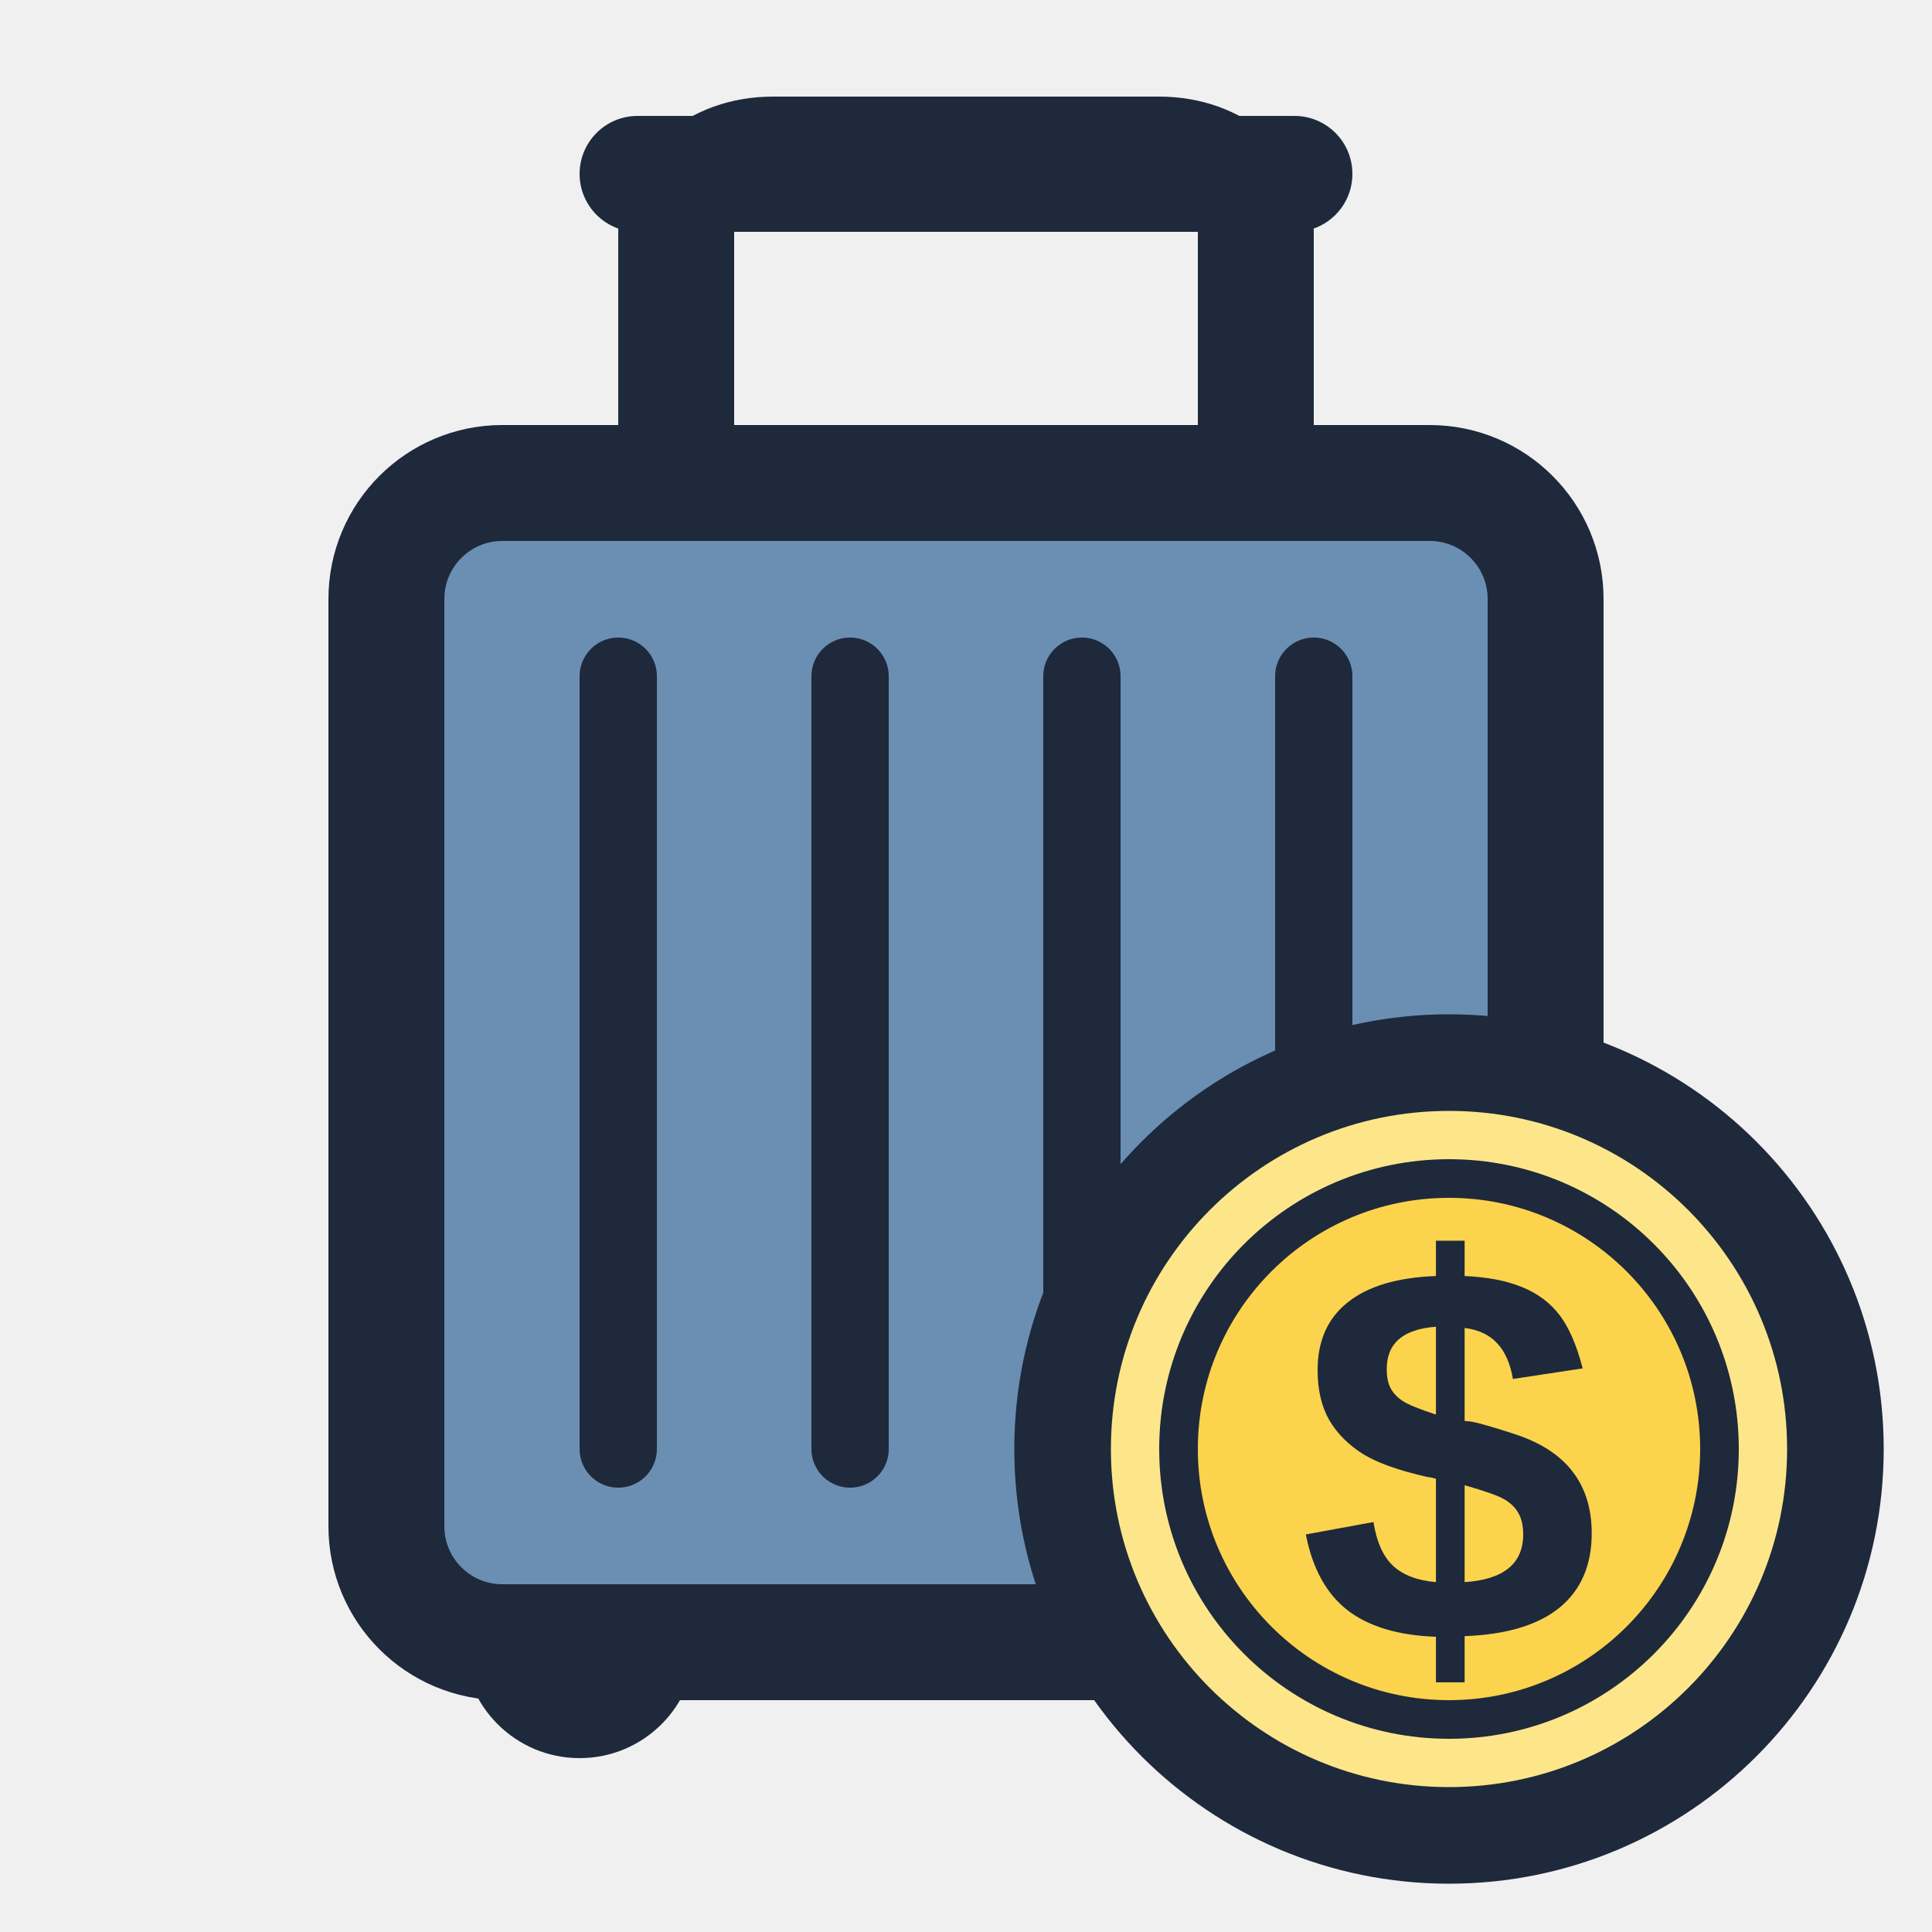
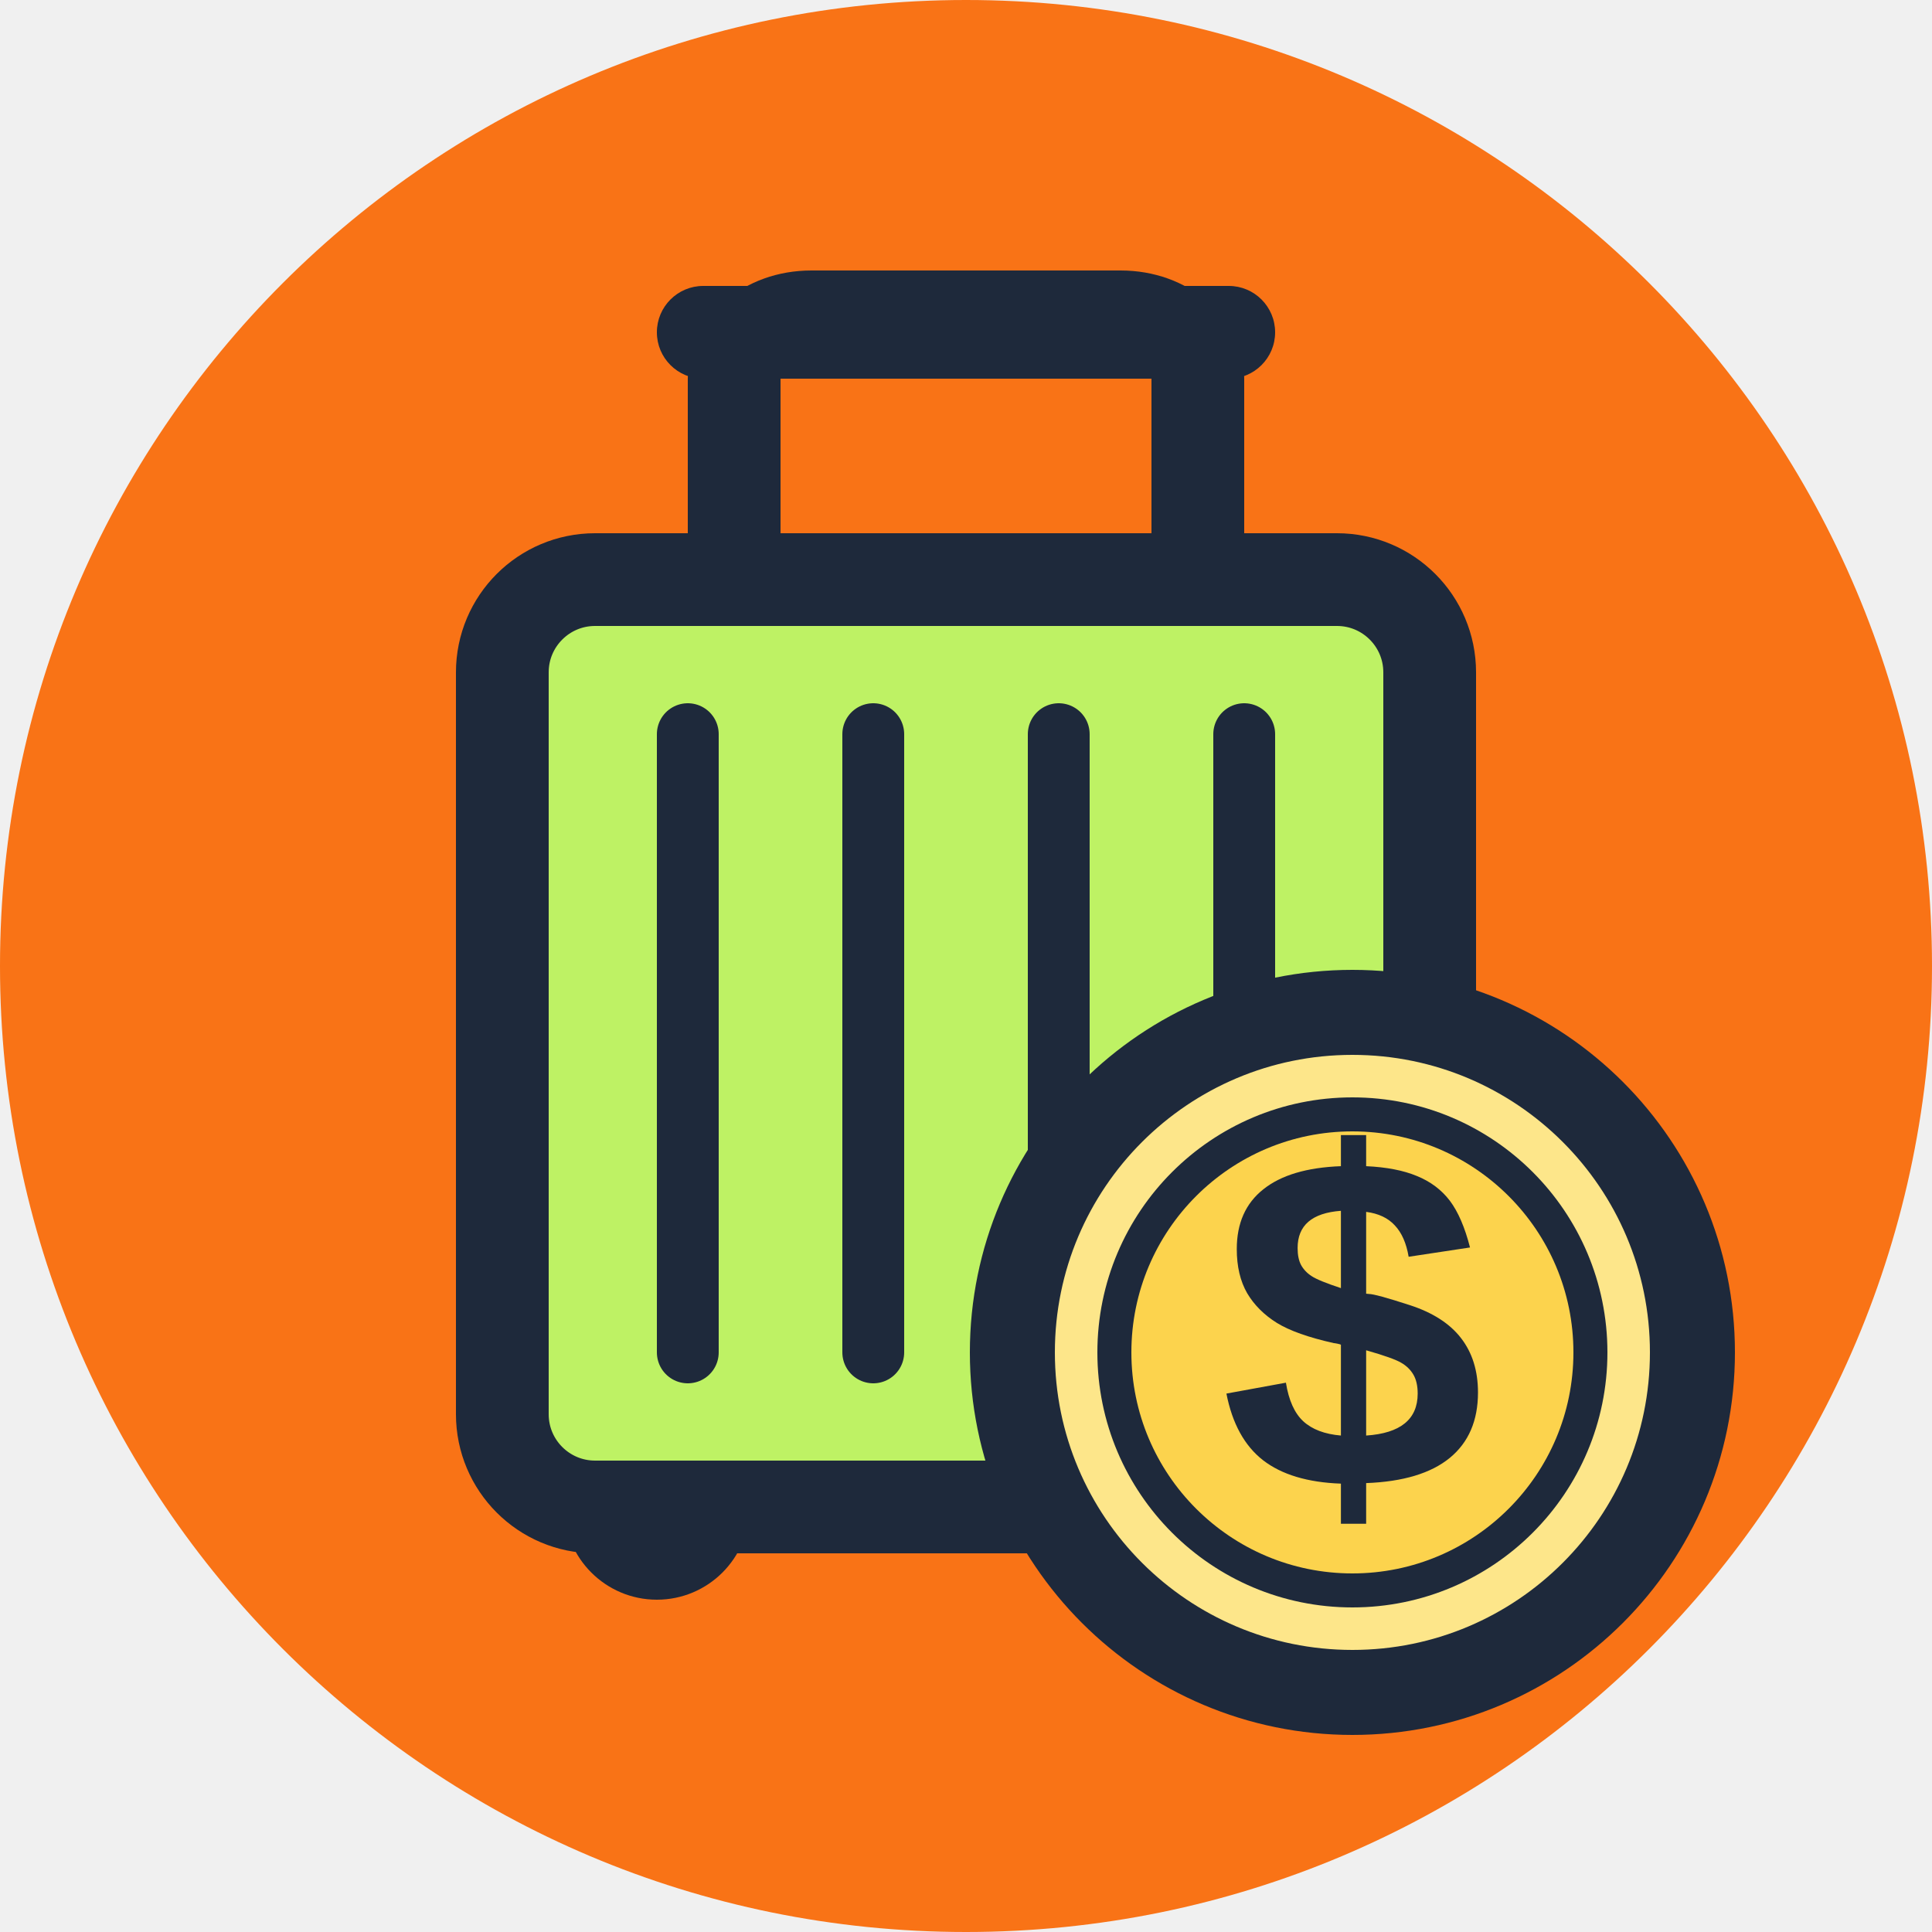
<svg xmlns="http://www.w3.org/2000/svg" viewBox="0 0 100 100">
-   <path d="M 35 25 L 35 12 C 35 10 37 8 40 8 L 60 8 C 63 8 65 10 65 12 L 65 25" fill="none" stroke="#1e293b" stroke-width="6" stroke-linecap="round" stroke-linejoin="round" />
-   <rect x="30" y="6" width="40" height="6" rx="3" fill="#1e293b" />
-   <circle cx="30" cy="85" r="6" fill="#1e293b" />
-   <circle cx="70" cy="85" r="6" fill="#1e293b" />
-   <rect x="20" y="25" width="60" height="60" rx="6" fill="#6b8eb3" stroke="#1e293b" stroke-width="6" stroke-linejoin="round" />
-   <line x1="32" y1="35" x2="32" y2="75" stroke="#1e293b" stroke-width="4" stroke-linecap="round" />
-   <line x1="44" y1="35" x2="44" y2="75" stroke="#1e293b" stroke-width="4" stroke-linecap="round" />
-   <line x1="56" y1="35" x2="56" y2="75" stroke="#1e293b" stroke-width="4" stroke-linecap="round" />
-   <line x1="68" y1="35" x2="68" y2="75" stroke="#1e293b" stroke-width="4" stroke-linecap="round" />
-   <circle cx="75" cy="75" r="22" fill="#ffffff" />
-   <circle cx="75" cy="75" r="20" fill="#fde68a" stroke="#1e293b" stroke-width="5" />
-   <circle cx="75" cy="75" r="14" fill="#fcd34d" stroke="#1e293b" stroke-width="2" />
-   <text x="75" y="85" font-family="Arial, sans-serif" font-size="28" font-weight="bold" fill="#1e293b" text-anchor="middle">$</text>
+   <circle cx="50" cy="50" r="50" fill="#f97316" />
+   <g transform="translate(10, 10) scale(0.8)">
+     <path d="M 35 25 L 35 12 C 35 10 37 8 40 8 L 60 8 C 63 8 65 10 65 12 L 65 25" fill="none" stroke="#1e293b" stroke-width="6" stroke-linecap="round" stroke-linejoin="round" />
+     <rect x="30" y="6" width="40" height="6" rx="3" fill="#1e293b" />
+     <circle cx="30" cy="85" r="6" fill="#1e293b" />
+     <circle cx="70" cy="85" r="6" fill="#1e293b" />
+     <rect x="20" y="25" width="60" height="60" rx="6" fill="#bef264" stroke="#1e293b" stroke-width="6" stroke-linejoin="round" />
+     <line x1="32" y1="35" x2="32" y2="75" stroke="#1e293b" stroke-width="4" stroke-linecap="round" />
+     <line x1="44" y1="35" x2="44" y2="75" stroke="#1e293b" stroke-width="4" stroke-linecap="round" />
+     <line x1="56" y1="35" x2="56" y2="75" stroke="#1e293b" stroke-width="4" stroke-linecap="round" />
+     <line x1="68" y1="35" x2="68" y2="75" stroke="#1e293b" stroke-width="4" stroke-linecap="round" />
+     <g transform="translate(75, 75) scale(1.1)">
+       <circle cx="0" cy="0" r="22" fill="#ffffff" />
+       <circle cx="0" cy="0" r="20" fill="#fde68a" stroke="#1e293b" stroke-width="5" />
+       <circle cx="0" cy="0" r="14" fill="#fcd34d" stroke="#1e293b" stroke-width="2" />
+       <text x="0" y="8" font-family="Arial, sans-serif" font-size="28" font-weight="bold" fill="#1e293b" text-anchor="middle">$</text>
+     </g>
+   </g>
</svg>
